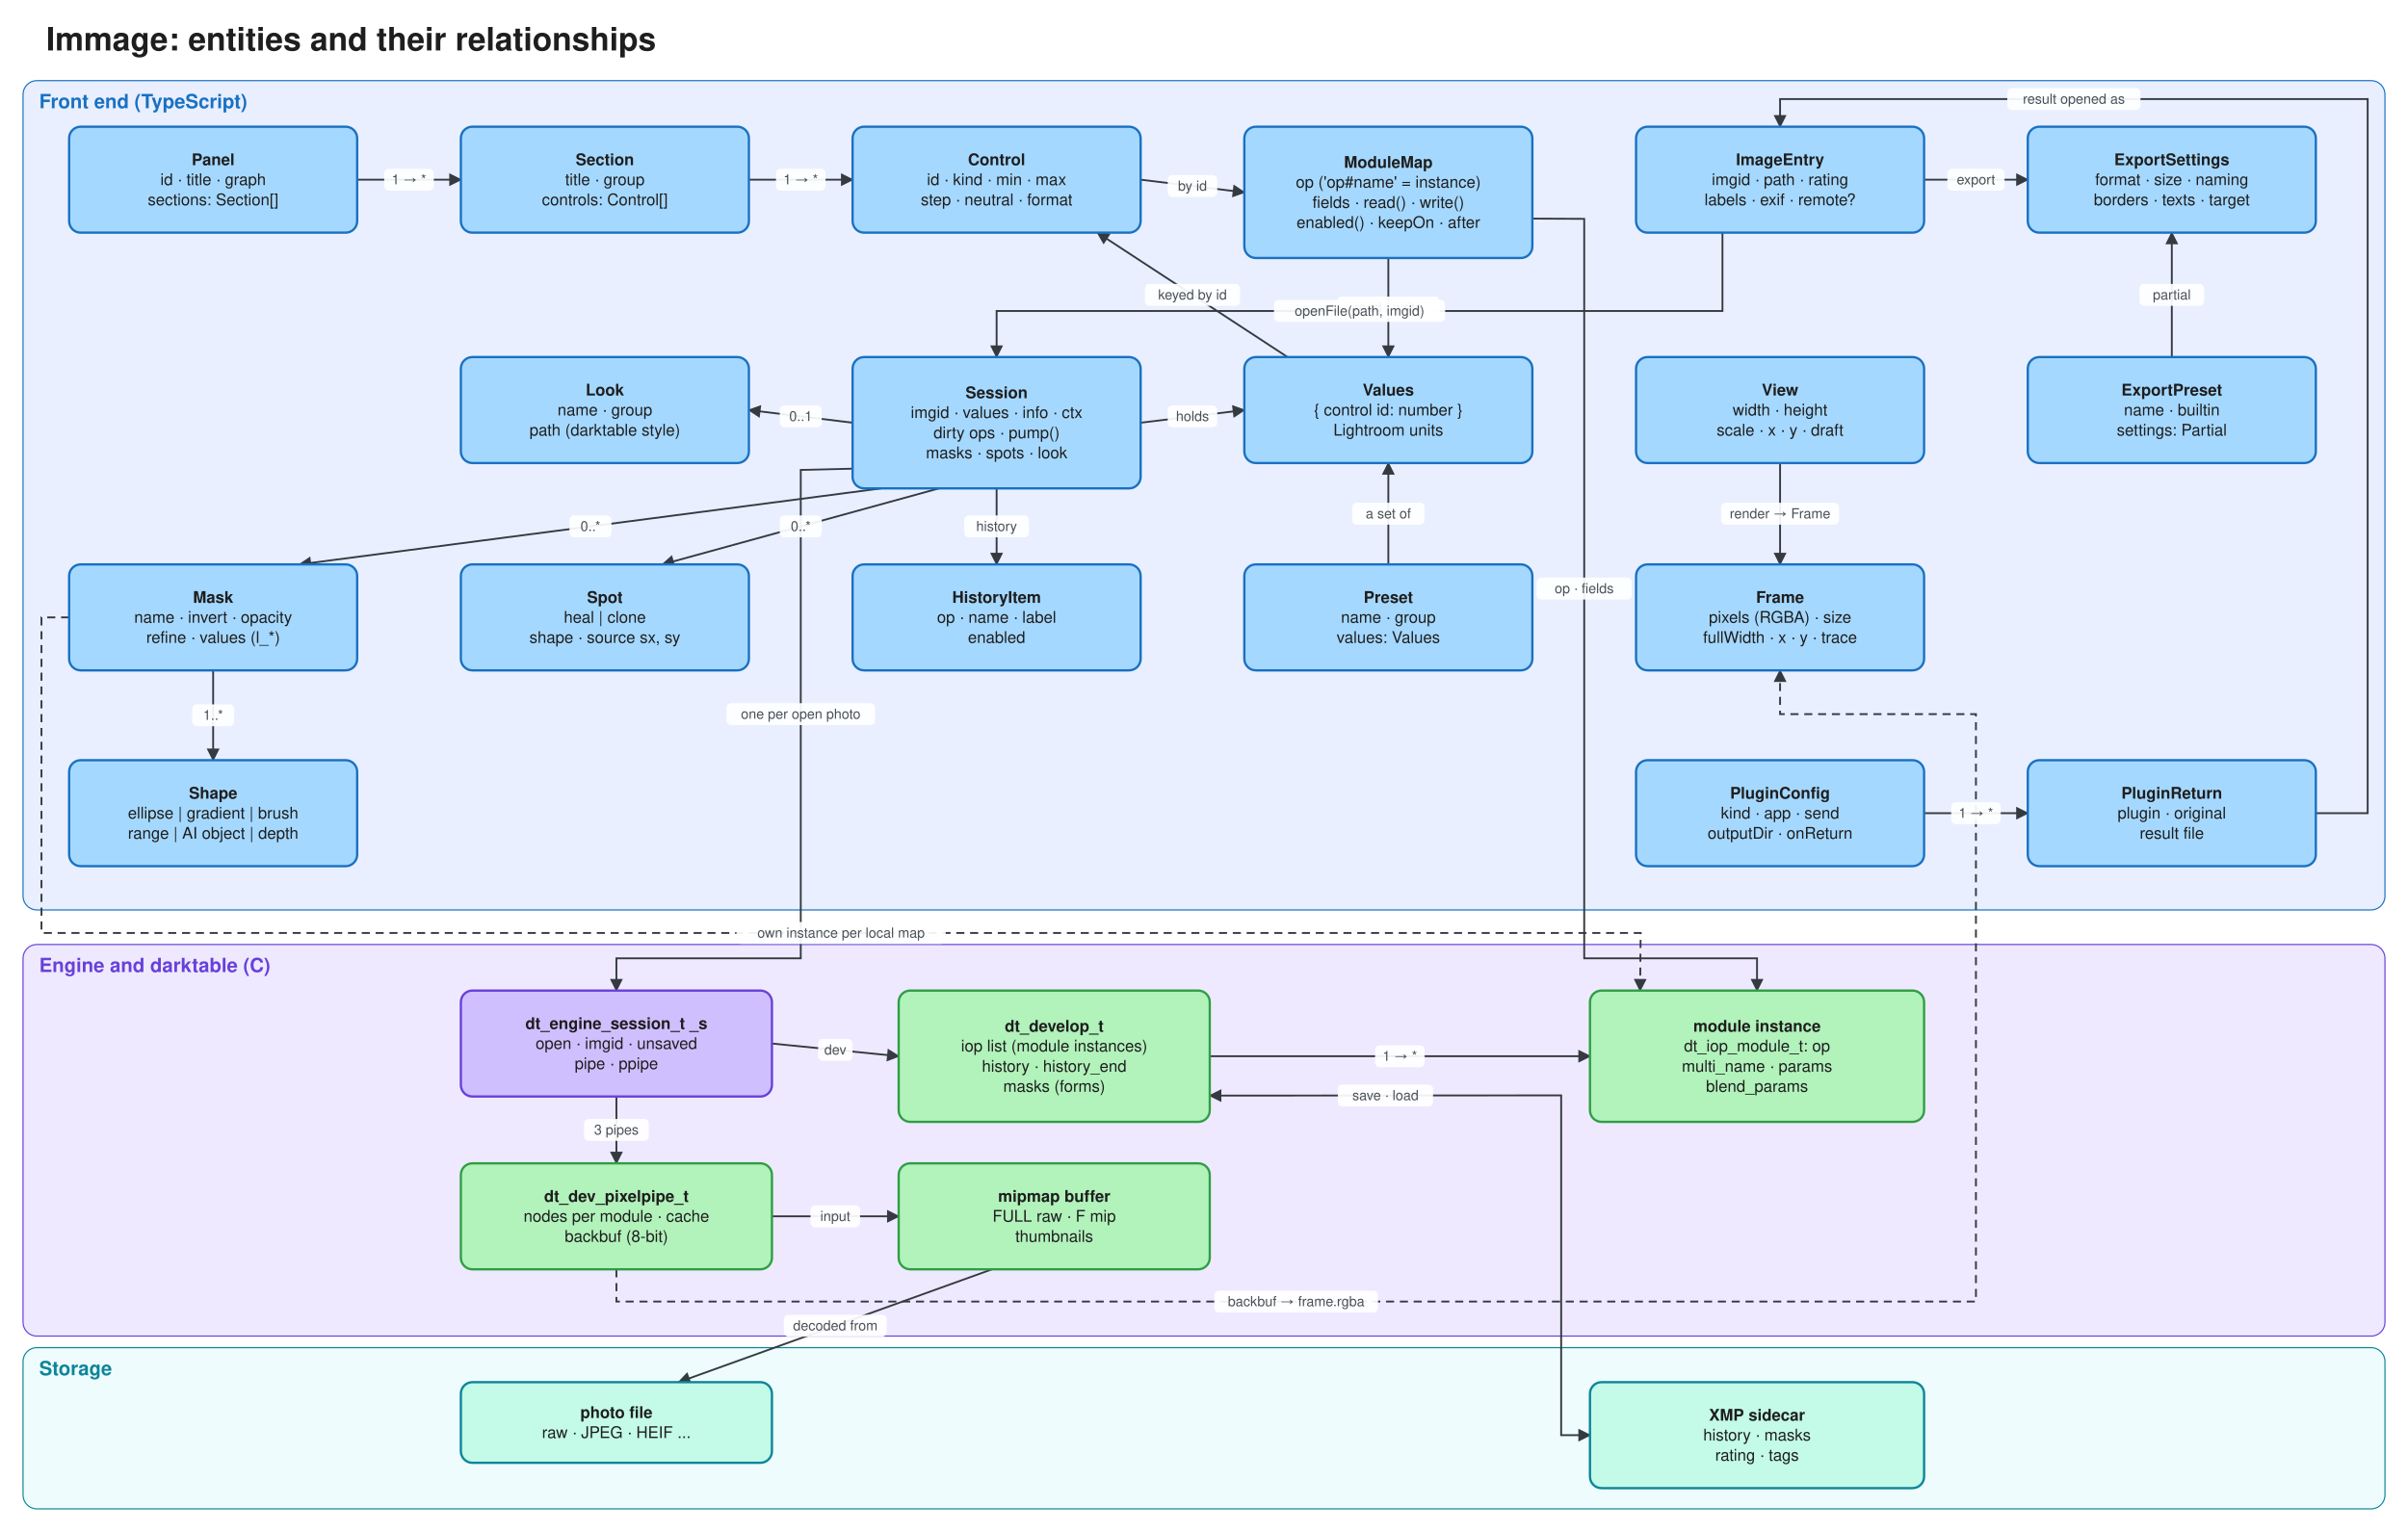
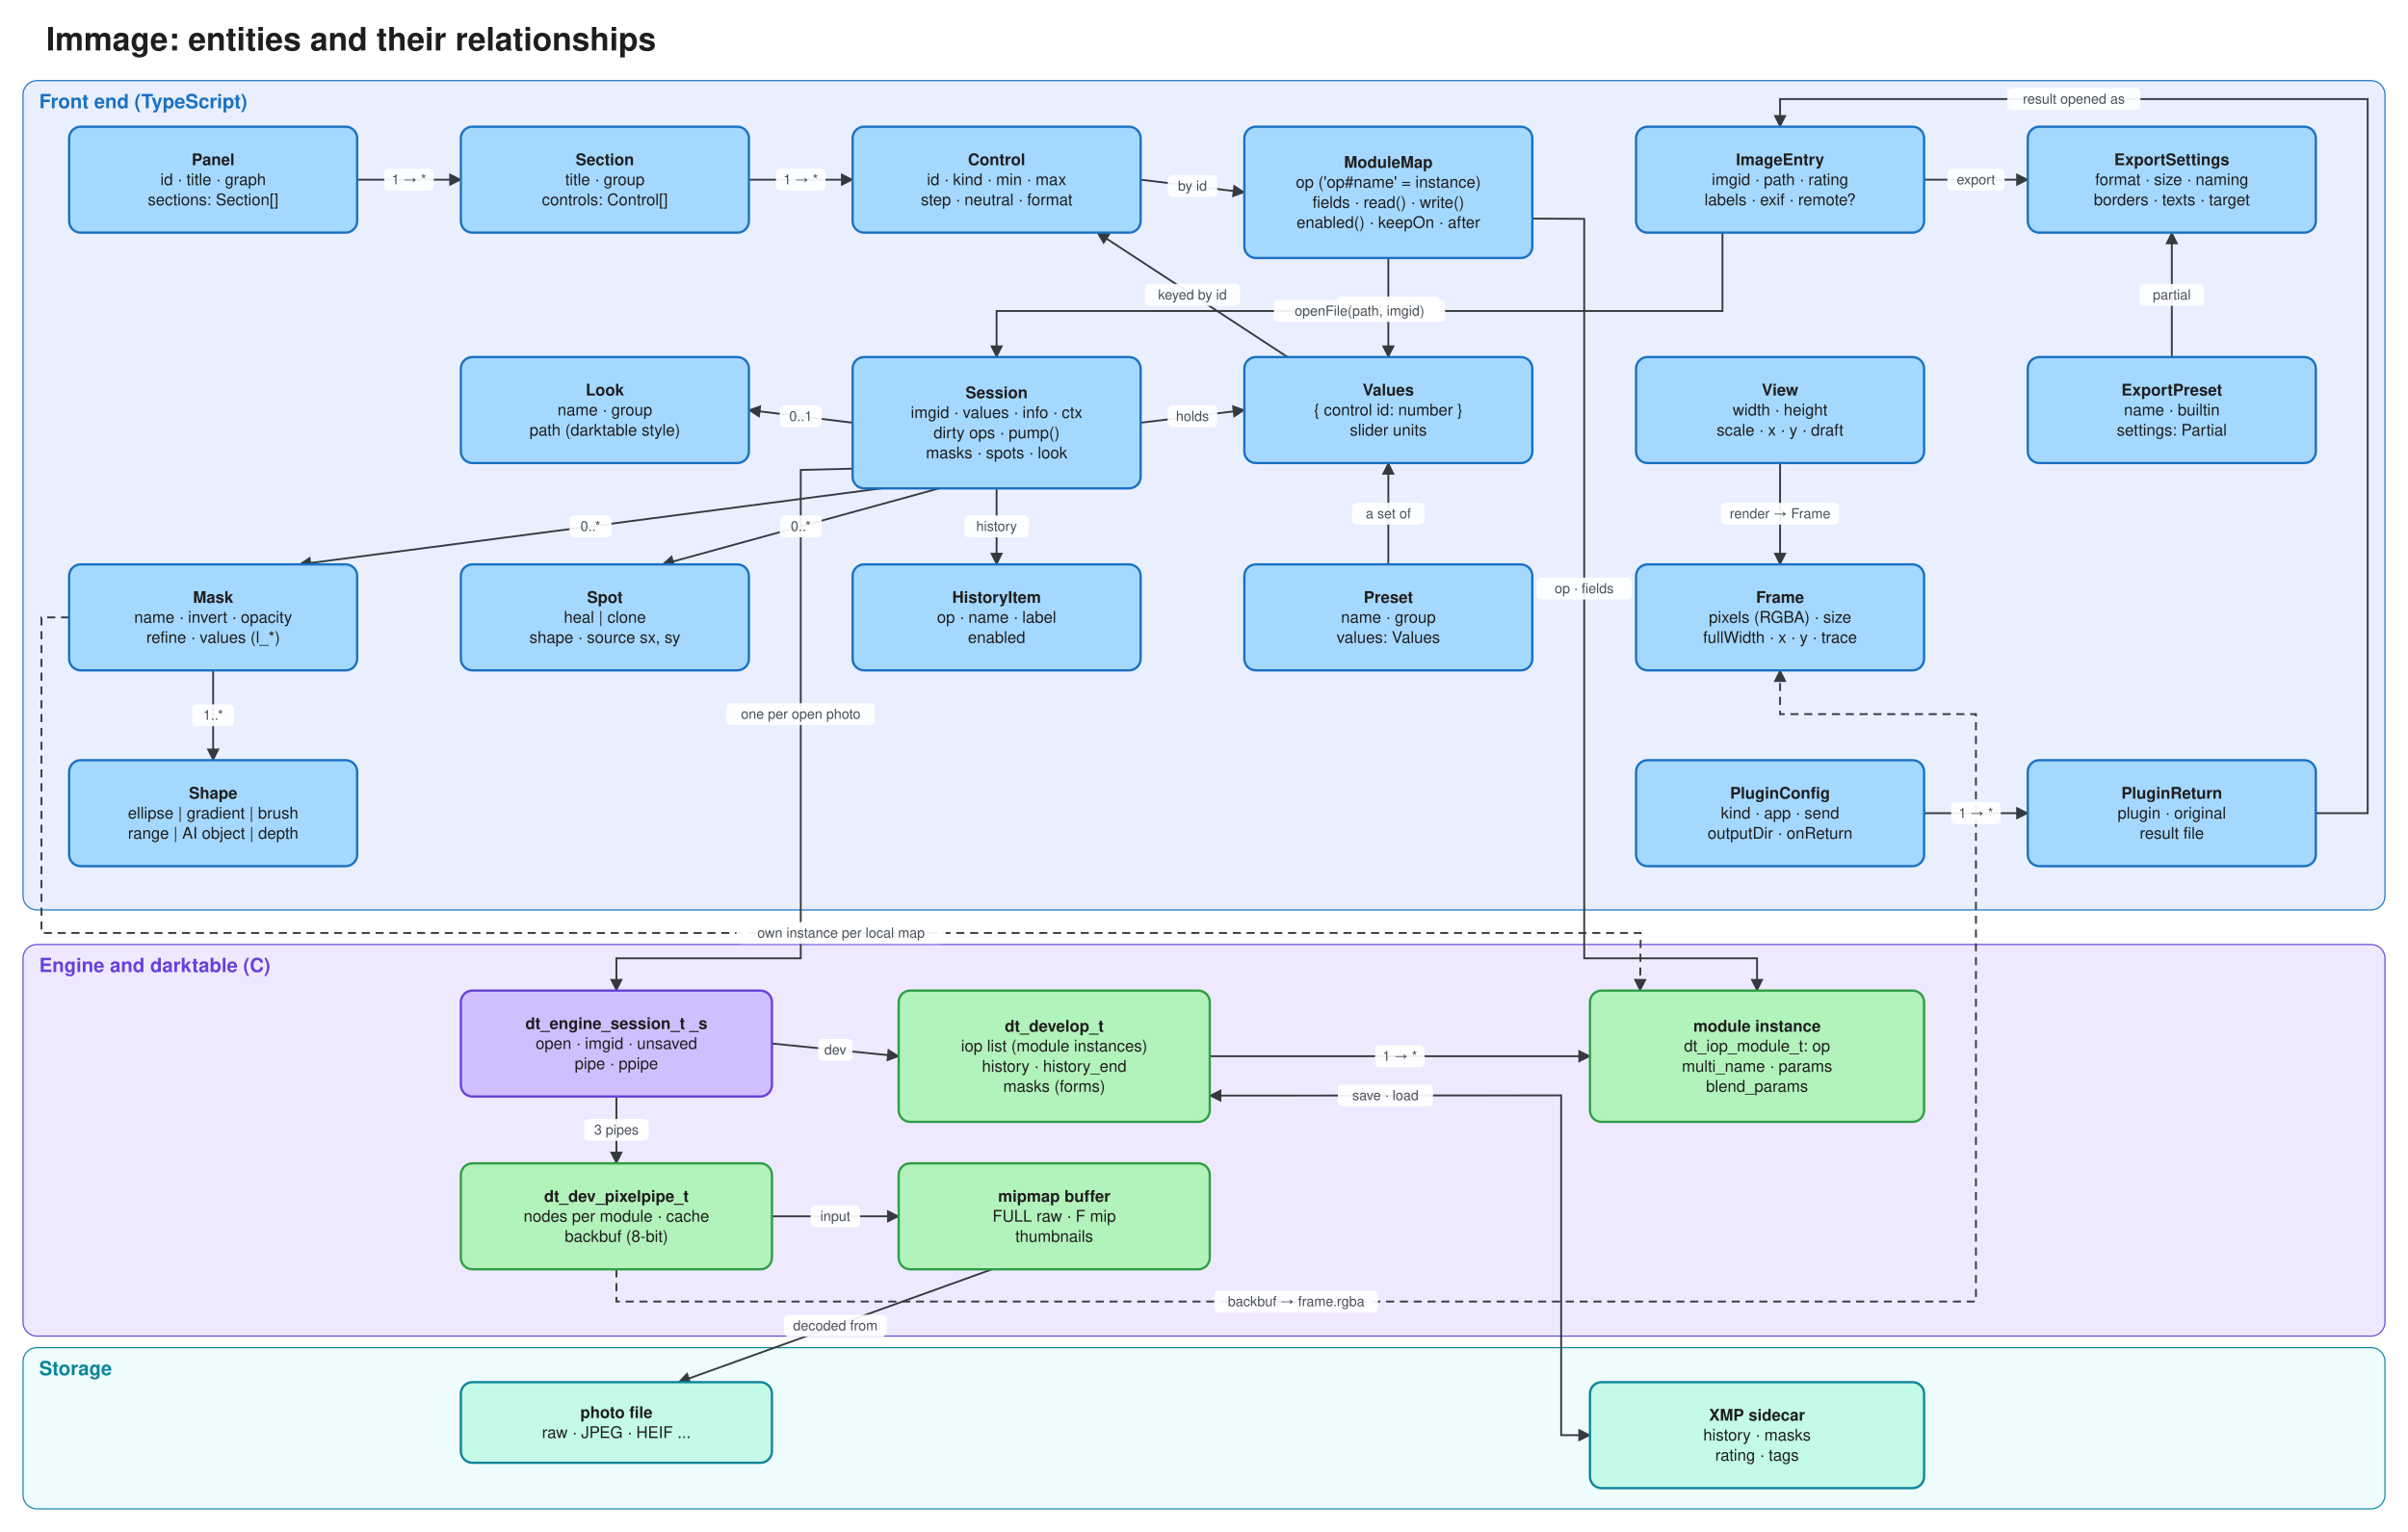
<svg xmlns="http://www.w3.org/2000/svg" viewBox="0 -20 2090 1330" width="2090" height="1330" font-family="-apple-system, Helvetica, Arial, sans-serif">
  <defs>
    <marker id="h" viewBox="0 0 10 10" refX="9" refY="5" markerWidth="7" markerHeight="7" orient="auto-start-reverse">
      <path d="M0,0 L10,5 L0,10 z" fill="#343a40" />
    </marker>
  </defs>
  <rect x="0" y="-20" width="2090" height="1330" fill="#ffffff" />
  <rect x="20" y="50" width="2050" height="720" rx="12" fill="#dbe4ff" fill-opacity="0.6" stroke="#1971c2" stroke-width="1" />
  <text x="34.0" y="68.0" font-size="17" fill="#1971c2" text-anchor="start" dominant-baseline="middle" font-weight="600">Front end (TypeScript)</text>
  <rect x="20" y="800" width="2050" height="340" rx="12" fill="#e5dbff" fill-opacity="0.6" stroke="#6741d9" stroke-width="1" />
  <text x="34.0" y="818.0" font-size="17" fill="#6741d9" text-anchor="start" dominant-baseline="middle" font-weight="600">Engine and darktable (C)</text>
  <rect x="20" y="1150" width="2050" height="140" rx="12" fill="#e3fafc" fill-opacity="0.6" stroke="#0c8599" stroke-width="1" />
  <text x="34.0" y="1168.0" font-size="17" fill="#0c8599" text-anchor="start" dominant-baseline="middle" font-weight="600">Storage</text>
  <polyline points="310.0,136.0 400.0,136.0" fill="none" stroke="#343a40" stroke-width="1.6" marker-end="url(#h)" />
  <polyline points="650.0,136.0 740.0,136.0" fill="none" stroke="#343a40" stroke-width="1.6" marker-end="url(#h)" />
  <polyline points="990.0,136.0 1080.0,147.0" fill="none" stroke="#343a40" stroke-width="1.6" marker-end="url(#h)" />
  <polyline points="1205.0,204.0 1205.0,290.0" fill="none" stroke="#343a40" stroke-width="1.6" marker-end="url(#h)" />
  <polyline points="1117.5,290.0 952.5,182.0" fill="none" stroke="#343a40" stroke-width="1.6" marker-end="url(#h)" />
  <polyline points="990.0,347.0 1080.0,336.0" fill="none" stroke="#343a40" stroke-width="1.6" marker-end="url(#h)" />
  <polyline points="740.0,347.0 650.0,336.0" fill="none" stroke="#343a40" stroke-width="1.6" marker-end="url(#h)" />
  <polyline points="765.0,404.0 260.0,470.0" fill="none" stroke="#343a40" stroke-width="1.6" marker-end="url(#h)" />
  <polyline points="815.0,404.0 575.0,470.0" fill="none" stroke="#343a40" stroke-width="1.6" marker-end="url(#h)" />
  <polyline points="865.0,404.0 865.0,470.0" fill="none" stroke="#343a40" stroke-width="1.6" marker-end="url(#h)" />
  <polyline points="185.0,562.0 185.0,640.0" fill="none" stroke="#343a40" stroke-width="1.6" marker-end="url(#h)" />
  <polyline points="1205.0,470.0 1205.0,382.0" fill="none" stroke="#343a40" stroke-width="1.6" marker-end="url(#h)" />
  <polyline points="1545.0,382.0 1545.0,470.0" fill="none" stroke="#343a40" stroke-width="1.6" marker-end="url(#h)" />
  <polyline points="1495.0,182.0 1495.0,250.0 865.0,250.0 865.0,290.0" fill="none" stroke="#343a40" stroke-width="1.6" marker-end="url(#h)" />
  <polyline points="1670.0,136.0 1760.0,136.0" fill="none" stroke="#343a40" stroke-width="1.6" marker-end="url(#h)" />
  <polyline points="1885.0,290.0 1885.0,182.0" fill="none" stroke="#343a40" stroke-width="1.6" marker-end="url(#h)" />
  <polyline points="1670.0,686.0 1760.0,686.0" fill="none" stroke="#343a40" stroke-width="1.6" marker-end="url(#h)" />
  <polyline points="2010.0,686.0 2055.0,686.0 2055.0,66.0 1545.0,66.0 1545.0,90.0" fill="none" stroke="#343a40" stroke-width="1.6" marker-end="url(#h)" />
  <polyline points="740.0,386.9 695.0,388.0 695.0,812.0 535.0,812.0 535.0,840.0" fill="none" stroke="#343a40" stroke-width="1.6" marker-end="url(#h)" />
  <polyline points="670.0,886.0 780.0,897.0" fill="none" stroke="#343a40" stroke-width="1.6" marker-end="url(#h)" />
  <polyline points="1050.0,897.0 1380.0,897.0" fill="none" stroke="#343a40" stroke-width="1.6" marker-end="url(#h)" />
  <polyline points="1330.0,169.8 1375.0,170.0 1375.0,812.0 1525.0,812.0 1525.0,840.0" fill="none" stroke="#343a40" stroke-width="1.6" marker-end="url(#h)" />
  <polyline points="60.0,516.0 36.0,516.0 36.0,790.0 1424.0,790.0 1423.5,840.0" fill="none" stroke="#343a40" stroke-width="1.6" stroke-dasharray="7 5" marker-end="url(#h)" />
  <polyline points="535.0,932.0 535.0,990.0" fill="none" stroke="#343a40" stroke-width="1.6" marker-end="url(#h)" />
  <polyline points="670.0,1036.0 780.0,1036.0" fill="none" stroke="#343a40" stroke-width="1.6" marker-end="url(#h)" />
  <polyline points="535.0,1082.0 535.0,1110.0 1715.0,1110.0 1715.0,600.0 1545.0,600.0 1545.0,562.0" fill="none" stroke="#343a40" stroke-width="1.6" stroke-dasharray="7 5" marker-end="url(#h)" />
  <polyline points="861.0,1082.0 589.0,1180.0" fill="none" stroke="#343a40" stroke-width="1.6" marker-end="url(#h)" />
  <polyline points="1050.0,931.2 1355.0,931.0 1355.0,1226.0 1380.0,1226.0" fill="none" stroke="#343a40" stroke-width="1.6" marker-end="url(#h)" marker-start="url(#h)" />
  <text x="40.0" y="14.0" font-size="28" fill="#1e1e1e" text-anchor="start" dominant-baseline="middle" font-weight="600">Immage: entities and their relationships</text>
  <rect x="60" y="90" width="250" height="92" rx="10" fill="#a5d8ff" stroke="#1971c2" stroke-width="2" />
  <text x="185.0" y="118.5" font-size="14" fill="#1e1e1e" text-anchor="middle" dominant-baseline="middle" font-weight="600">Panel</text>
  <text x="185.0" y="136.0" font-size="14" fill="#1e1e1e" text-anchor="middle" dominant-baseline="middle" font-weight="normal">id · title · graph</text>
  <text x="185.0" y="153.5" font-size="14" fill="#1e1e1e" text-anchor="middle" dominant-baseline="middle" font-weight="normal">sections: Section[]</text>
  <rect x="400" y="90" width="250" height="92" rx="10" fill="#a5d8ff" stroke="#1971c2" stroke-width="2" />
  <text x="525.0" y="118.5" font-size="14" fill="#1e1e1e" text-anchor="middle" dominant-baseline="middle" font-weight="600">Section</text>
  <text x="525.0" y="136.0" font-size="14" fill="#1e1e1e" text-anchor="middle" dominant-baseline="middle" font-weight="normal">title · group</text>
  <text x="525.0" y="153.5" font-size="14" fill="#1e1e1e" text-anchor="middle" dominant-baseline="middle" font-weight="normal">controls: Control[]</text>
  <rect x="740" y="90" width="250" height="92" rx="10" fill="#a5d8ff" stroke="#1971c2" stroke-width="2" />
  <text x="865.0" y="118.5" font-size="14" fill="#1e1e1e" text-anchor="middle" dominant-baseline="middle" font-weight="600">Control</text>
  <text x="865.0" y="136.0" font-size="14" fill="#1e1e1e" text-anchor="middle" dominant-baseline="middle" font-weight="normal">id · kind · min · max</text>
  <text x="865.0" y="153.5" font-size="14" fill="#1e1e1e" text-anchor="middle" dominant-baseline="middle" font-weight="normal">step · neutral · format</text>
  <rect x="1080" y="90" width="250" height="114" rx="10" fill="#a5d8ff" stroke="#1971c2" stroke-width="2" />
  <text x="1205.0" y="120.8" font-size="14" fill="#1e1e1e" text-anchor="middle" dominant-baseline="middle" font-weight="600">ModuleMap</text>
  <text x="1205.0" y="138.2" font-size="14" fill="#1e1e1e" text-anchor="middle" dominant-baseline="middle" font-weight="normal">op ('op#name' = instance)</text>
  <text x="1205.0" y="155.8" font-size="14" fill="#1e1e1e" text-anchor="middle" dominant-baseline="middle" font-weight="normal">fields · read() · write()</text>
  <text x="1205.0" y="173.2" font-size="14" fill="#1e1e1e" text-anchor="middle" dominant-baseline="middle" font-weight="normal">enabled() · keepOn · after</text>
  <rect x="1420" y="90" width="250" height="92" rx="10" fill="#a5d8ff" stroke="#1971c2" stroke-width="2" />
  <text x="1545.0" y="118.5" font-size="14" fill="#1e1e1e" text-anchor="middle" dominant-baseline="middle" font-weight="600">ImageEntry</text>
  <text x="1545.0" y="136.0" font-size="14" fill="#1e1e1e" text-anchor="middle" dominant-baseline="middle" font-weight="normal">imgid · path · rating</text>
  <text x="1545.0" y="153.5" font-size="14" fill="#1e1e1e" text-anchor="middle" dominant-baseline="middle" font-weight="normal">labels · exif · remote?</text>
  <rect x="1760" y="90" width="250" height="92" rx="10" fill="#a5d8ff" stroke="#1971c2" stroke-width="2" />
  <text x="1885.0" y="118.5" font-size="14" fill="#1e1e1e" text-anchor="middle" dominant-baseline="middle" font-weight="600">ExportSettings</text>
  <text x="1885.0" y="136.0" font-size="14" fill="#1e1e1e" text-anchor="middle" dominant-baseline="middle" font-weight="normal">format · size · naming</text>
  <text x="1885.0" y="153.5" font-size="14" fill="#1e1e1e" text-anchor="middle" dominant-baseline="middle" font-weight="normal">borders · texts · target</text>
  <rect x="400" y="290" width="250" height="92" rx="10" fill="#a5d8ff" stroke="#1971c2" stroke-width="2" />
  <text x="525.0" y="318.5" font-size="14" fill="#1e1e1e" text-anchor="middle" dominant-baseline="middle" font-weight="600">Look</text>
  <text x="525.0" y="336.0" font-size="14" fill="#1e1e1e" text-anchor="middle" dominant-baseline="middle" font-weight="normal">name · group</text>
  <text x="525.0" y="353.5" font-size="14" fill="#1e1e1e" text-anchor="middle" dominant-baseline="middle" font-weight="normal">path (darktable style)</text>
  <rect x="740" y="290" width="250" height="114" rx="10" fill="#a5d8ff" stroke="#1971c2" stroke-width="2" />
  <text x="865.0" y="320.8" font-size="14" fill="#1e1e1e" text-anchor="middle" dominant-baseline="middle" font-weight="600">Session</text>
  <text x="865.0" y="338.2" font-size="14" fill="#1e1e1e" text-anchor="middle" dominant-baseline="middle" font-weight="normal">imgid · values · info · ctx</text>
  <text x="865.0" y="355.8" font-size="14" fill="#1e1e1e" text-anchor="middle" dominant-baseline="middle" font-weight="normal">dirty ops · pump()</text>
  <text x="865.0" y="373.2" font-size="14" fill="#1e1e1e" text-anchor="middle" dominant-baseline="middle" font-weight="normal">masks · spots · look</text>
  <rect x="1080" y="290" width="250" height="92" rx="10" fill="#a5d8ff" stroke="#1971c2" stroke-width="2" />
  <text x="1205.0" y="318.5" font-size="14" fill="#1e1e1e" text-anchor="middle" dominant-baseline="middle" font-weight="600">Values</text>
  <text x="1205.0" y="336.0" font-size="14" fill="#1e1e1e" text-anchor="middle" dominant-baseline="middle" font-weight="normal">{ control id: number }</text>
-   <text x="1205.0" y="353.5" font-size="14" fill="#1e1e1e" text-anchor="middle" dominant-baseline="middle" font-weight="normal">Lightroom units</text>
+   <text x="1205.0" y="353.5" font-size="14" fill="#1e1e1e" text-anchor="middle" dominant-baseline="middle" font-weight="normal">slider units</text>
  <rect x="1420" y="290" width="250" height="92" rx="10" fill="#a5d8ff" stroke="#1971c2" stroke-width="2" />
  <text x="1545.0" y="318.5" font-size="14" fill="#1e1e1e" text-anchor="middle" dominant-baseline="middle" font-weight="600">View</text>
  <text x="1545.0" y="336.0" font-size="14" fill="#1e1e1e" text-anchor="middle" dominant-baseline="middle" font-weight="normal">width · height</text>
  <text x="1545.0" y="353.5" font-size="14" fill="#1e1e1e" text-anchor="middle" dominant-baseline="middle" font-weight="normal">scale · x · y · draft</text>
  <rect x="1760" y="290" width="250" height="92" rx="10" fill="#a5d8ff" stroke="#1971c2" stroke-width="2" />
  <text x="1885.0" y="318.5" font-size="14" fill="#1e1e1e" text-anchor="middle" dominant-baseline="middle" font-weight="600">ExportPreset</text>
  <text x="1885.0" y="336.0" font-size="14" fill="#1e1e1e" text-anchor="middle" dominant-baseline="middle" font-weight="normal">name · builtin</text>
  <text x="1885.0" y="353.5" font-size="14" fill="#1e1e1e" text-anchor="middle" dominant-baseline="middle" font-weight="normal">settings: Partial</text>
  <rect x="60" y="470" width="250" height="92" rx="10" fill="#a5d8ff" stroke="#1971c2" stroke-width="2" />
  <text x="185.0" y="498.5" font-size="14" fill="#1e1e1e" text-anchor="middle" dominant-baseline="middle" font-weight="600">Mask</text>
  <text x="185.0" y="516.0" font-size="14" fill="#1e1e1e" text-anchor="middle" dominant-baseline="middle" font-weight="normal">name · invert · opacity</text>
  <text x="185.0" y="533.5" font-size="14" fill="#1e1e1e" text-anchor="middle" dominant-baseline="middle" font-weight="normal">refine · values (l_*)</text>
  <rect x="400" y="470" width="250" height="92" rx="10" fill="#a5d8ff" stroke="#1971c2" stroke-width="2" />
  <text x="525.0" y="498.5" font-size="14" fill="#1e1e1e" text-anchor="middle" dominant-baseline="middle" font-weight="600">Spot</text>
  <text x="525.0" y="516.0" font-size="14" fill="#1e1e1e" text-anchor="middle" dominant-baseline="middle" font-weight="normal">heal | clone</text>
  <text x="525.0" y="533.5" font-size="14" fill="#1e1e1e" text-anchor="middle" dominant-baseline="middle" font-weight="normal">shape · source sx, sy</text>
  <rect x="740" y="470" width="250" height="92" rx="10" fill="#a5d8ff" stroke="#1971c2" stroke-width="2" />
  <text x="865.0" y="498.5" font-size="14" fill="#1e1e1e" text-anchor="middle" dominant-baseline="middle" font-weight="600">HistoryItem</text>
  <text x="865.0" y="516.0" font-size="14" fill="#1e1e1e" text-anchor="middle" dominant-baseline="middle" font-weight="normal">op · name · label</text>
  <text x="865.0" y="533.5" font-size="14" fill="#1e1e1e" text-anchor="middle" dominant-baseline="middle" font-weight="normal">enabled</text>
  <rect x="1080" y="470" width="250" height="92" rx="10" fill="#a5d8ff" stroke="#1971c2" stroke-width="2" />
  <text x="1205.0" y="498.5" font-size="14" fill="#1e1e1e" text-anchor="middle" dominant-baseline="middle" font-weight="600">Preset</text>
  <text x="1205.0" y="516.0" font-size="14" fill="#1e1e1e" text-anchor="middle" dominant-baseline="middle" font-weight="normal">name · group</text>
  <text x="1205.0" y="533.5" font-size="14" fill="#1e1e1e" text-anchor="middle" dominant-baseline="middle" font-weight="normal">values: Values</text>
  <rect x="1420" y="470" width="250" height="92" rx="10" fill="#a5d8ff" stroke="#1971c2" stroke-width="2" />
  <text x="1545.0" y="498.5" font-size="14" fill="#1e1e1e" text-anchor="middle" dominant-baseline="middle" font-weight="600">Frame</text>
  <text x="1545.0" y="516.0" font-size="14" fill="#1e1e1e" text-anchor="middle" dominant-baseline="middle" font-weight="normal">pixels (RGBA) · size</text>
  <text x="1545.0" y="533.5" font-size="14" fill="#1e1e1e" text-anchor="middle" dominant-baseline="middle" font-weight="normal">fullWidth · x · y · trace</text>
  <rect x="60" y="640" width="250" height="92" rx="10" fill="#a5d8ff" stroke="#1971c2" stroke-width="2" />
  <text x="185.0" y="668.5" font-size="14" fill="#1e1e1e" text-anchor="middle" dominant-baseline="middle" font-weight="600">Shape</text>
  <text x="185.0" y="686.0" font-size="14" fill="#1e1e1e" text-anchor="middle" dominant-baseline="middle" font-weight="normal">ellipse | gradient | brush</text>
  <text x="185.0" y="703.5" font-size="14" fill="#1e1e1e" text-anchor="middle" dominant-baseline="middle" font-weight="normal">range | AI object | depth</text>
  <rect x="1420" y="640" width="250" height="92" rx="10" fill="#a5d8ff" stroke="#1971c2" stroke-width="2" />
  <text x="1545.0" y="668.5" font-size="14" fill="#1e1e1e" text-anchor="middle" dominant-baseline="middle" font-weight="600">PluginConfig</text>
  <text x="1545.0" y="686.0" font-size="14" fill="#1e1e1e" text-anchor="middle" dominant-baseline="middle" font-weight="normal">kind · app · send</text>
  <text x="1545.0" y="703.5" font-size="14" fill="#1e1e1e" text-anchor="middle" dominant-baseline="middle" font-weight="normal">outputDir · onReturn</text>
  <rect x="1760" y="640" width="250" height="92" rx="10" fill="#a5d8ff" stroke="#1971c2" stroke-width="2" />
  <text x="1885.0" y="668.5" font-size="14" fill="#1e1e1e" text-anchor="middle" dominant-baseline="middle" font-weight="600">PluginReturn</text>
  <text x="1885.0" y="686.0" font-size="14" fill="#1e1e1e" text-anchor="middle" dominant-baseline="middle" font-weight="normal">plugin · original</text>
  <text x="1885.0" y="703.5" font-size="14" fill="#1e1e1e" text-anchor="middle" dominant-baseline="middle" font-weight="normal">result file</text>
  <rect x="400" y="840" width="270" height="92" rx="10" fill="#d0bfff" stroke="#6741d9" stroke-width="2" />
  <text x="535.0" y="868.5" font-size="14" fill="#1e1e1e" text-anchor="middle" dominant-baseline="middle" font-weight="600">dt_engine_session_t _s</text>
  <text x="535.0" y="886.0" font-size="14" fill="#1e1e1e" text-anchor="middle" dominant-baseline="middle" font-weight="normal">open · imgid · unsaved</text>
  <text x="535.0" y="903.5" font-size="14" fill="#1e1e1e" text-anchor="middle" dominant-baseline="middle" font-weight="normal">pipe · ppipe</text>
  <rect x="780" y="840" width="270" height="114" rx="10" fill="#b2f2bb" stroke="#2f9e44" stroke-width="2" />
  <text x="915.0" y="870.8" font-size="14" fill="#1e1e1e" text-anchor="middle" dominant-baseline="middle" font-weight="600">dt_develop_t</text>
  <text x="915.0" y="888.2" font-size="14" fill="#1e1e1e" text-anchor="middle" dominant-baseline="middle" font-weight="normal">iop list (module instances)</text>
  <text x="915.0" y="905.8" font-size="14" fill="#1e1e1e" text-anchor="middle" dominant-baseline="middle" font-weight="normal">history · history_end</text>
  <text x="915.0" y="923.2" font-size="14" fill="#1e1e1e" text-anchor="middle" dominant-baseline="middle" font-weight="normal">masks (forms)</text>
  <rect x="1380" y="840" width="290" height="114" rx="10" fill="#b2f2bb" stroke="#2f9e44" stroke-width="2" />
  <text x="1525.0" y="870.8" font-size="14" fill="#1e1e1e" text-anchor="middle" dominant-baseline="middle" font-weight="600">module instance</text>
  <text x="1525.0" y="888.2" font-size="14" fill="#1e1e1e" text-anchor="middle" dominant-baseline="middle" font-weight="normal">dt_iop_module_t: op</text>
  <text x="1525.0" y="905.8" font-size="14" fill="#1e1e1e" text-anchor="middle" dominant-baseline="middle" font-weight="normal">multi_name · params</text>
  <text x="1525.0" y="923.2" font-size="14" fill="#1e1e1e" text-anchor="middle" dominant-baseline="middle" font-weight="normal">blend_params</text>
  <rect x="400" y="990" width="270" height="92" rx="10" fill="#b2f2bb" stroke="#2f9e44" stroke-width="2" />
  <text x="535.0" y="1018.5" font-size="14" fill="#1e1e1e" text-anchor="middle" dominant-baseline="middle" font-weight="600">dt_dev_pixelpipe_t</text>
  <text x="535.0" y="1036.0" font-size="14" fill="#1e1e1e" text-anchor="middle" dominant-baseline="middle" font-weight="normal">nodes per module · cache</text>
  <text x="535.0" y="1053.5" font-size="14" fill="#1e1e1e" text-anchor="middle" dominant-baseline="middle" font-weight="normal">backbuf (8-bit)</text>
  <rect x="780" y="990" width="270" height="92" rx="10" fill="#b2f2bb" stroke="#2f9e44" stroke-width="2" />
  <text x="915.0" y="1018.5" font-size="14" fill="#1e1e1e" text-anchor="middle" dominant-baseline="middle" font-weight="600">mipmap buffer</text>
  <text x="915.0" y="1036.0" font-size="14" fill="#1e1e1e" text-anchor="middle" dominant-baseline="middle" font-weight="normal">FULL raw · F mip</text>
  <text x="915.0" y="1053.5" font-size="14" fill="#1e1e1e" text-anchor="middle" dominant-baseline="middle" font-weight="normal">thumbnails</text>
  <rect x="400" y="1180" width="270" height="70" rx="10" fill="#c3fae8" stroke="#0c8599" stroke-width="2" />
  <text x="535.0" y="1206.2" font-size="14" fill="#1e1e1e" text-anchor="middle" dominant-baseline="middle" font-weight="600">photo file</text>
  <text x="535.0" y="1223.8" font-size="14" fill="#1e1e1e" text-anchor="middle" dominant-baseline="middle" font-weight="normal">raw · JPEG · HEIF ...</text>
  <rect x="1380" y="1180" width="290" height="92" rx="10" fill="#c3fae8" stroke="#0c8599" stroke-width="2" />
  <text x="1525.0" y="1208.5" font-size="14" fill="#1e1e1e" text-anchor="middle" dominant-baseline="middle" font-weight="600">XMP sidecar</text>
  <text x="1525.0" y="1226.0" font-size="14" fill="#1e1e1e" text-anchor="middle" dominant-baseline="middle" font-weight="normal">history · masks</text>
  <text x="1525.0" y="1243.5" font-size="14" fill="#1e1e1e" text-anchor="middle" dominant-baseline="middle" font-weight="normal">rating · tags</text>
  <rect x="333.5" y="126.5" width="43.0" height="19" rx="4" fill="#ffffff" fill-opacity="0.92" />
  <text x="355.0" y="136.0" font-size="12" fill="#495057" text-anchor="middle" dominant-baseline="middle" font-weight="normal">1 → *</text>
  <rect x="673.5" y="126.5" width="43.0" height="19" rx="4" fill="#ffffff" fill-opacity="0.92" />
  <text x="695.0" y="136.0" font-size="12" fill="#495057" text-anchor="middle" dominant-baseline="middle" font-weight="normal">1 → *</text>
  <rect x="1013.5" y="132.0" width="43.0" height="19" rx="4" fill="#ffffff" fill-opacity="0.92" />
  <text x="1035.0" y="141.5" font-size="12" fill="#495057" text-anchor="middle" dominant-baseline="middle" font-weight="normal">by id</text>
  <rect x="1160.4" y="237.5" width="89.2" height="19" rx="4" fill="#ffffff" fill-opacity="0.92" />
  <text x="1205.0" y="247.0" font-size="12" fill="#495057" text-anchor="middle" dominant-baseline="middle" font-weight="normal">read / write</text>
  <rect x="993.7" y="226.5" width="82.6" height="19" rx="4" fill="#ffffff" fill-opacity="0.92" />
  <text x="1035.0" y="236.0" font-size="12" fill="#495057" text-anchor="middle" dominant-baseline="middle" font-weight="normal">keyed by id</text>
  <rect x="1013.5" y="332.0" width="43.0" height="19" rx="4" fill="#ffffff" fill-opacity="0.92" />
  <text x="1035.0" y="341.5" font-size="12" fill="#495057" text-anchor="middle" dominant-baseline="middle" font-weight="normal">holds</text>
  <rect x="676.8" y="332.0" width="36.4" height="19" rx="4" fill="#ffffff" fill-opacity="0.92" />
  <text x="695.0" y="341.5" font-size="12" fill="#495057" text-anchor="middle" dominant-baseline="middle" font-weight="normal">0..1</text>
  <rect x="494.3" y="427.5" width="36.4" height="19" rx="4" fill="#ffffff" fill-opacity="0.92" />
  <text x="512.5" y="437.0" font-size="12" fill="#495057" text-anchor="middle" dominant-baseline="middle" font-weight="normal">0..*</text>
  <rect x="676.8" y="427.5" width="36.4" height="19" rx="4" fill="#ffffff" fill-opacity="0.92" />
  <text x="695.0" y="437.0" font-size="12" fill="#495057" text-anchor="middle" dominant-baseline="middle" font-weight="normal">0..*</text>
  <rect x="836.9" y="427.5" width="56.2" height="19" rx="4" fill="#ffffff" fill-opacity="0.92" />
  <text x="865.0" y="437.0" font-size="12" fill="#495057" text-anchor="middle" dominant-baseline="middle" font-weight="normal">history</text>
  <rect x="166.8" y="591.5" width="36.4" height="19" rx="4" fill="#ffffff" fill-opacity="0.92" />
  <text x="185.0" y="601.0" font-size="12" fill="#495057" text-anchor="middle" dominant-baseline="middle" font-weight="normal">1..*</text>
  <rect x="1173.6" y="416.5" width="62.8" height="19" rx="4" fill="#ffffff" fill-opacity="0.92" />
  <text x="1205.0" y="426.0" font-size="12" fill="#495057" text-anchor="middle" dominant-baseline="middle" font-weight="normal">a set of</text>
  <rect x="1493.8" y="416.5" width="102.4" height="19" rx="4" fill="#ffffff" fill-opacity="0.92" />
  <text x="1545.0" y="426.0" font-size="12" fill="#495057" text-anchor="middle" dominant-baseline="middle" font-weight="normal">render → Frame</text>
  <rect x="1105.7" y="240.5" width="148.6" height="19" rx="4" fill="#ffffff" fill-opacity="0.92" />
  <text x="1180.0" y="250.0" font-size="12" fill="#495057" text-anchor="middle" dominant-baseline="middle" font-weight="normal">openFile(path, imgid)</text>
  <rect x="1690.2" y="126.5" width="49.6" height="19" rx="4" fill="#ffffff" fill-opacity="0.92" />
  <text x="1715.0" y="136.0" font-size="12" fill="#495057" text-anchor="middle" dominant-baseline="middle" font-weight="normal">export</text>
  <rect x="1856.9" y="226.5" width="56.2" height="19" rx="4" fill="#ffffff" fill-opacity="0.92" />
  <text x="1885.0" y="236.0" font-size="12" fill="#495057" text-anchor="middle" dominant-baseline="middle" font-weight="normal">partial</text>
  <rect x="1693.5" y="676.5" width="43.0" height="19" rx="4" fill="#ffffff" fill-opacity="0.92" />
  <text x="1715.0" y="686.0" font-size="12" fill="#495057" text-anchor="middle" dominant-baseline="middle" font-weight="normal">1 → *</text>
  <rect x="1742.2" y="56.5" width="115.6" height="19" rx="4" fill="#ffffff" fill-opacity="0.92" />
  <text x="1800.0" y="66.0" font-size="12" fill="#495057" text-anchor="middle" dominant-baseline="middle" font-weight="normal">result opened as</text>
  <rect x="630.6" y="590.5" width="128.8" height="19" rx="4" fill="#ffffff" fill-opacity="0.92" />
  <text x="695.0" y="600.0" font-size="12" fill="#495057" text-anchor="middle" dominant-baseline="middle" font-weight="normal">one per open photo</text>
  <rect x="710.1" y="882.0" width="29.8" height="19" rx="4" fill="#ffffff" fill-opacity="0.92" />
  <text x="725.0" y="891.5" font-size="12" fill="#495057" text-anchor="middle" dominant-baseline="middle" font-weight="normal">dev</text>
  <rect x="1193.5" y="887.5" width="43.0" height="19" rx="4" fill="#ffffff" fill-opacity="0.92" />
  <text x="1215.0" y="897.0" font-size="12" fill="#495057" text-anchor="middle" dominant-baseline="middle" font-weight="normal">1 → *</text>
  <rect x="1333.7" y="481.5" width="82.6" height="19" rx="4" fill="#ffffff" fill-opacity="0.92" />
  <text x="1375.0" y="491.0" font-size="12" fill="#495057" text-anchor="middle" dominant-baseline="middle" font-weight="normal">op · fields</text>
  <rect x="639.2" y="780.5" width="181.6" height="19" rx="4" fill="#ffffff" fill-opacity="0.92" />
  <text x="730.0" y="790.0" font-size="12" fill="#495057" text-anchor="middle" dominant-baseline="middle" font-weight="normal">own instance per local map</text>
  <rect x="506.9" y="951.5" width="56.2" height="19" rx="4" fill="#ffffff" fill-opacity="0.92" />
  <text x="535.0" y="961.0" font-size="12" fill="#495057" text-anchor="middle" dominant-baseline="middle" font-weight="normal">3 pipes</text>
  <rect x="703.5" y="1026.5" width="43.0" height="19" rx="4" fill="#ffffff" fill-opacity="0.92" />
  <text x="725.0" y="1036.0" font-size="12" fill="#495057" text-anchor="middle" dominant-baseline="middle" font-weight="normal">input</text>
  <rect x="1054.0" y="1100.5" width="142.0" height="19" rx="4" fill="#ffffff" fill-opacity="0.92" />
  <text x="1125.0" y="1110.0" font-size="12" fill="#495057" text-anchor="middle" dominant-baseline="middle" font-weight="normal">backbuf → frame.rgba</text>
  <rect x="680.4" y="1121.5" width="89.2" height="19" rx="4" fill="#ffffff" fill-opacity="0.92" />
  <text x="725.0" y="1131.0" font-size="12" fill="#495057" text-anchor="middle" dominant-baseline="middle" font-weight="normal">decoded from</text>
  <rect x="1161.2" y="921.6" width="82.6" height="19" rx="4" fill="#ffffff" fill-opacity="0.92" />
  <text x="1202.5" y="931.1" font-size="12" fill="#495057" text-anchor="middle" dominant-baseline="middle" font-weight="normal">save · load</text>
</svg>
